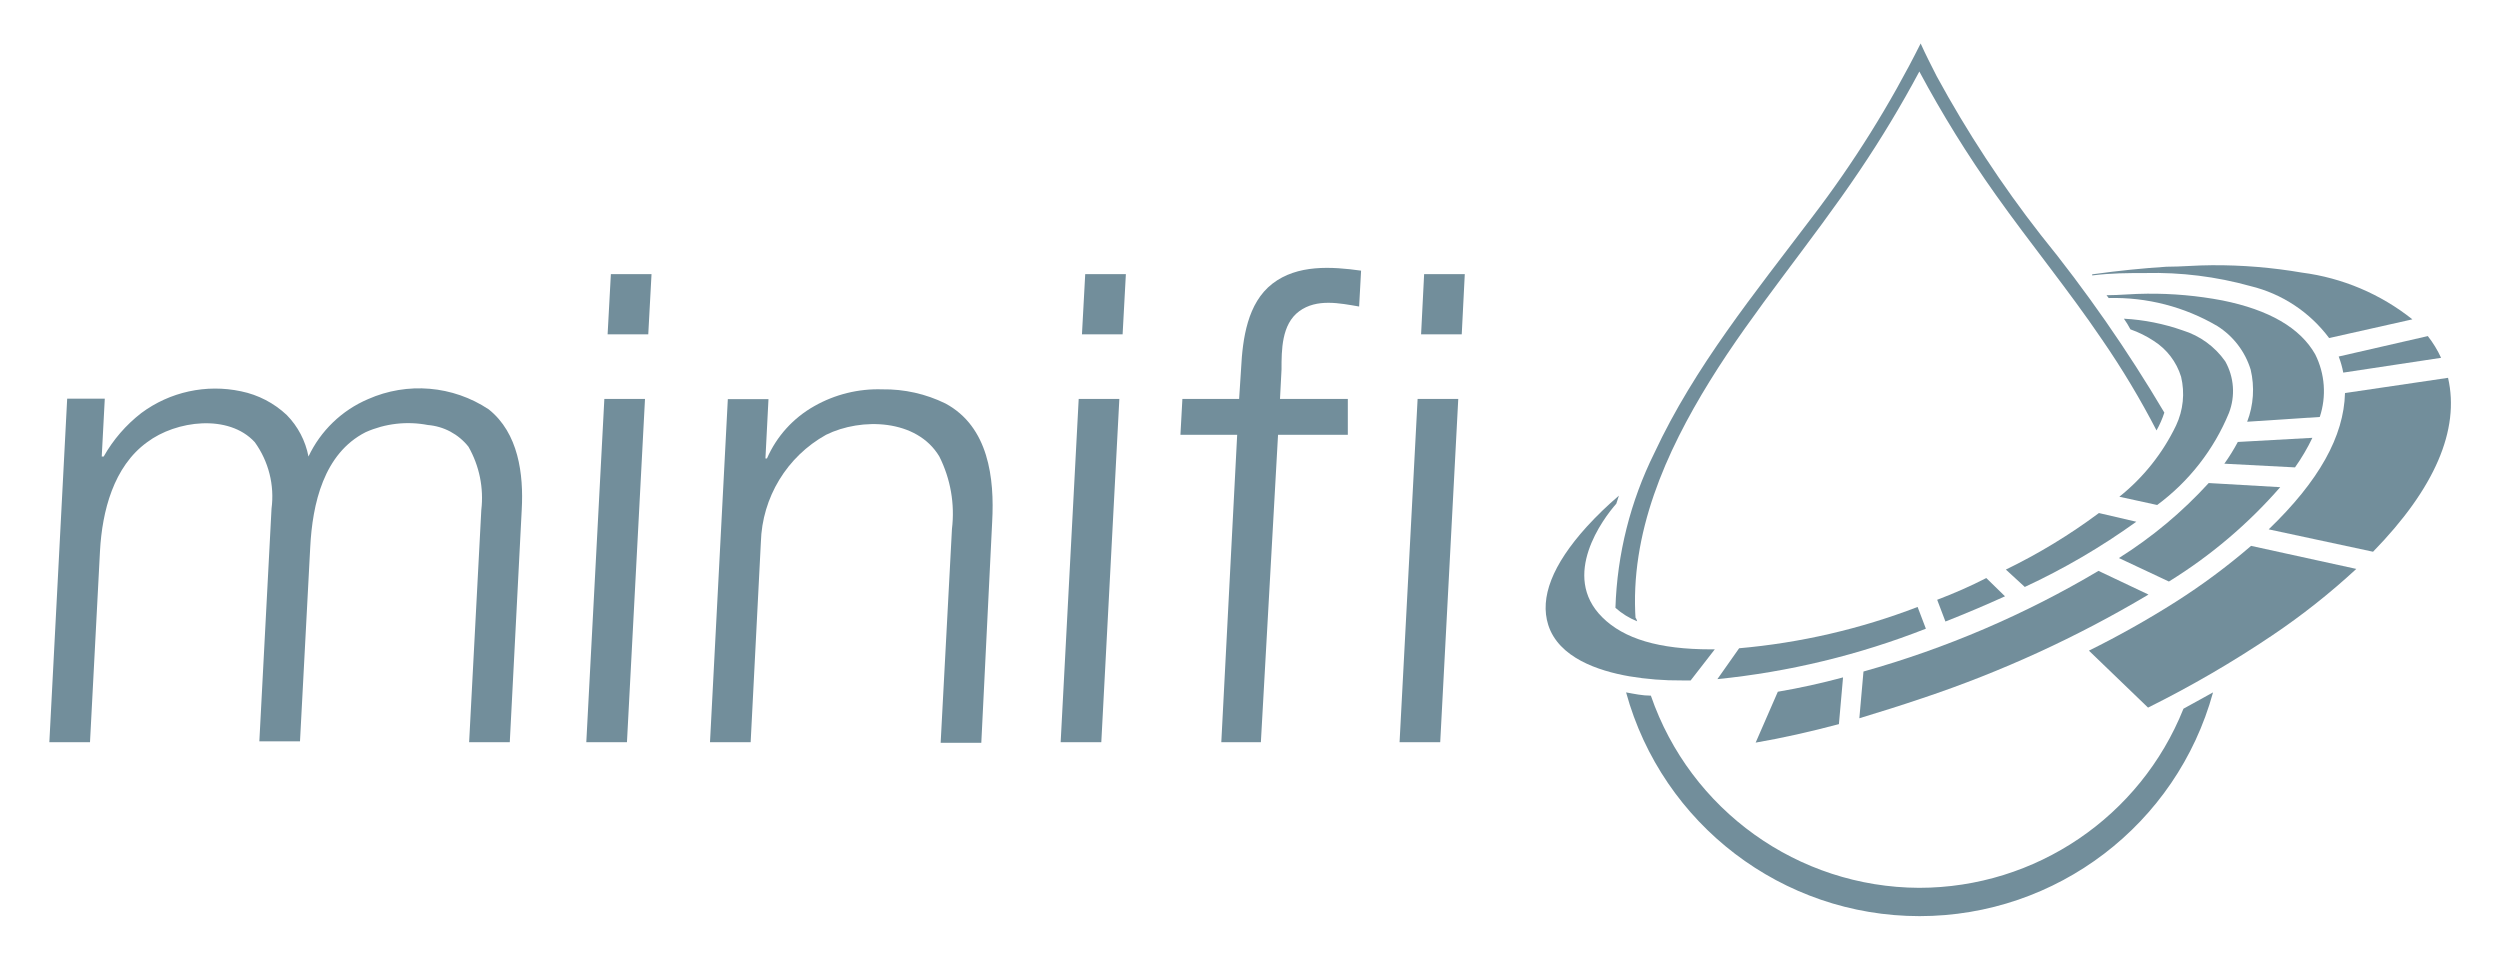
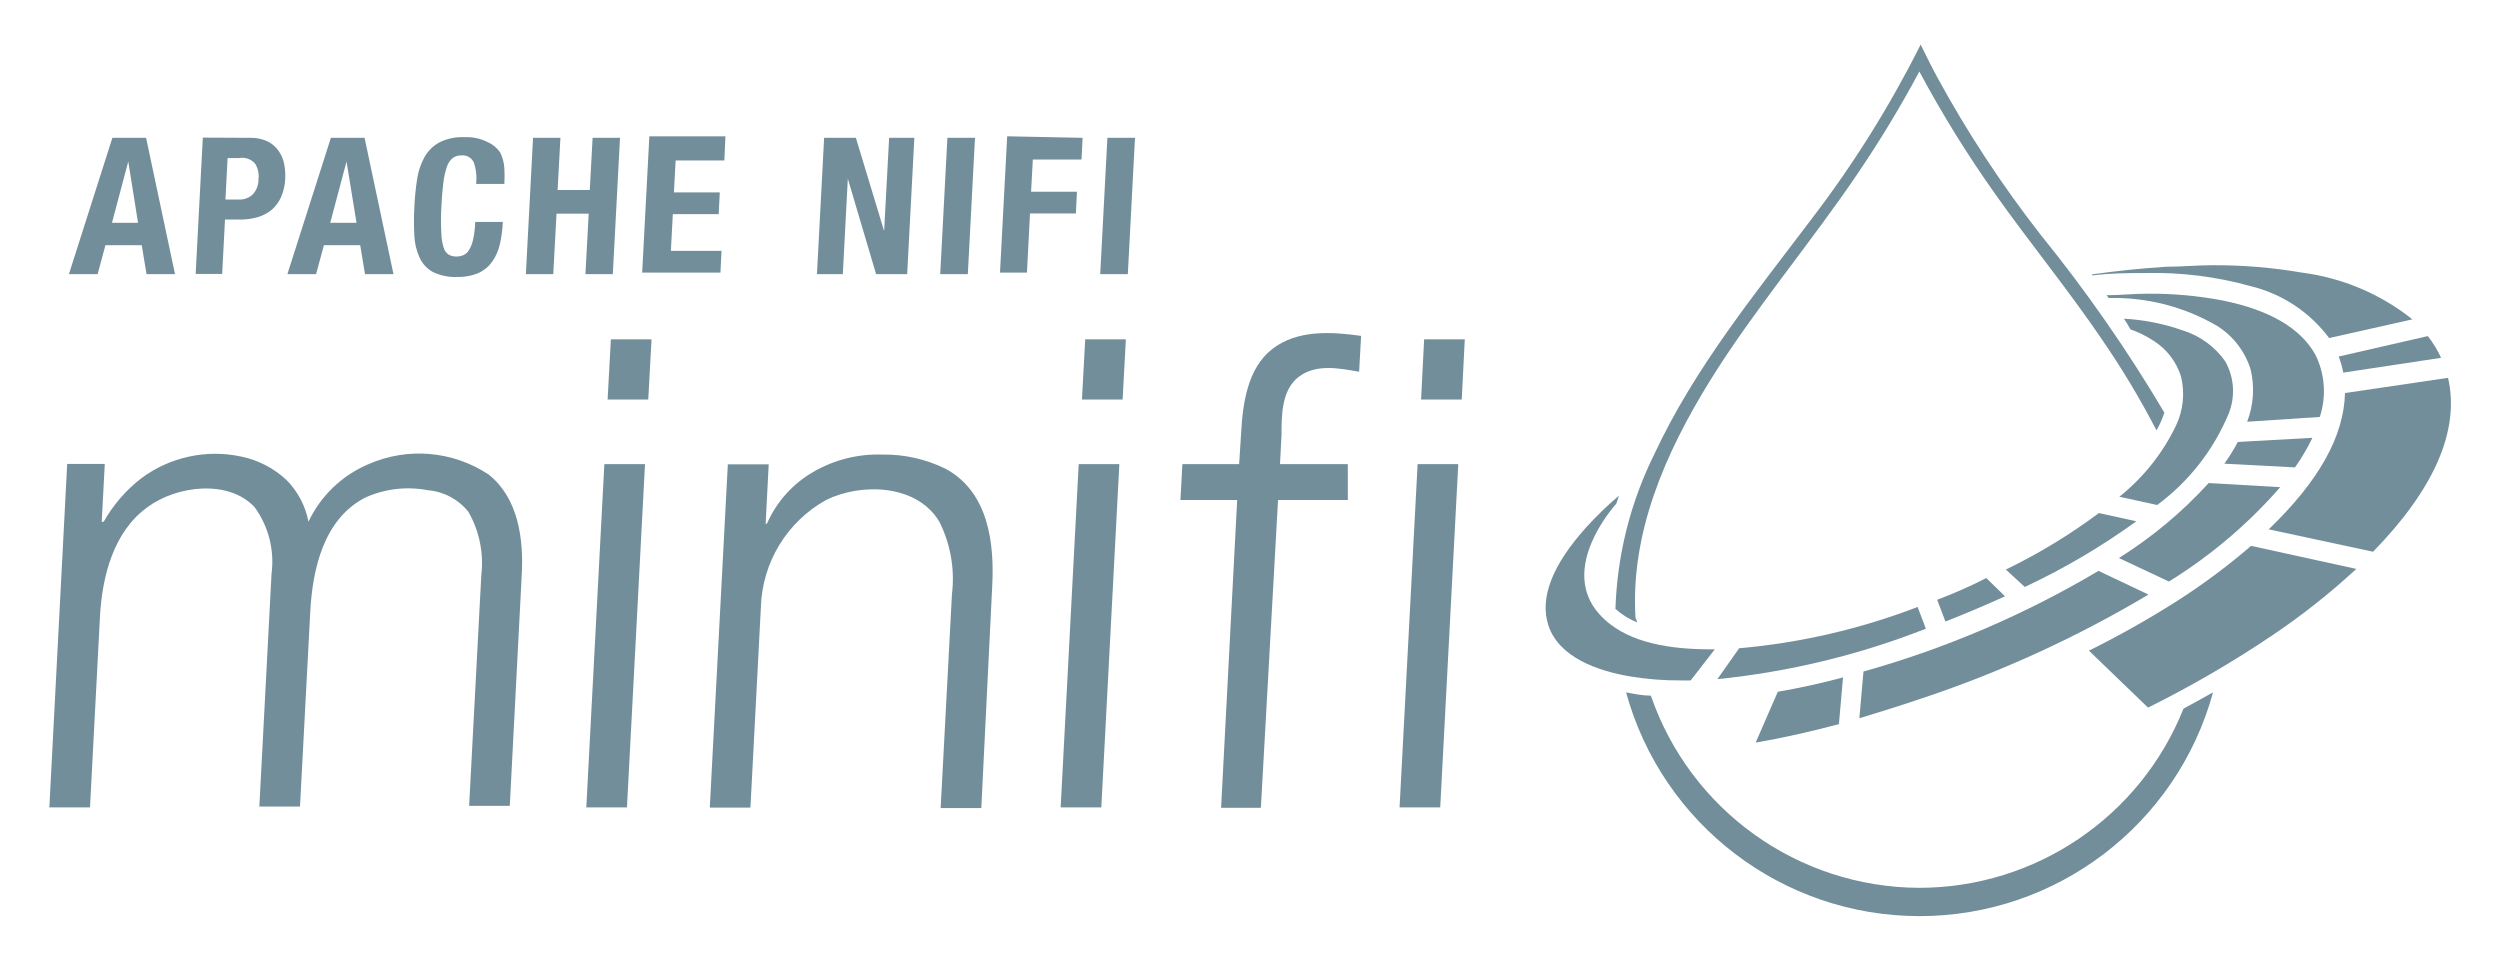
- <svg xmlns="http://www.w3.org/2000/svg" id="nifi-drop" viewBox="0 0 115 44">
+ <svg xmlns="http://www.w3.org/2000/svg" id="minifi" viewBox="0 0 115 44">
  <defs>
    <style>.cls-1{fill:#728e9b;}</style>
  </defs>
  <g id="minifi-logo-s">
-     <g id="drop">
-       <path class="cls-1" d="M75.24,28.53c-0.28-4,1.39-7.73,3.41-11s4.69-6.4,6.9-9.69a52.11,52.11,0,0,0,2.74-4.55,53,53,0,0,0,3.5,5.65c1.6,2.26,3.36,4.4,4.91,6.69a38.9,38.9,0,0,1,2.5,4.17,4.51,4.51,0,0,0,.36-0.82,67.74,67.74,0,0,0-5.69-8.18,53.07,53.07,0,0,1-4.78-7.29C88.83,3,88.57,2.49,88.35,2a50.11,50.11,0,0,1-5,8c-2.62,3.47-5.4,6.87-7.25,10.84a17.26,17.26,0,0,0-1.79,7.12,3.4,3.4,0,0,0,1,.62C75.22,28.22,75,28.42,75.24,28.53Z" />
-       <path class="cls-1" d="M88.28,40.84A13.11,13.11,0,0,1,75.94,32c-0.38,0-.76-0.08-1.14-0.15a14,14,0,0,0,27,0l-1.36.75A13.1,13.1,0,0,1,88.28,40.84Z" />
-     </g>
-     <g id="type-rings">
-       <polygon class="cls-1" points="27.95 15.38 29.82 15.38 29.97 12.61 28.1 12.61 27.95 15.38" />
-       <polygon class="cls-1" points="49.77 15.38 51.64 15.38 51.79 12.61 49.92 12.61 49.77 15.38" />
-       <path class="cls-1" d="M4.6,25.34c0.1-1.82.62-3.88,2.17-5,1.33-1,3.75-1.31,4.95,0a4.27,4.27,0,0,1,.77,3.06l-0.56,10.7H13.8l0.47-8.92c0.1-2,.62-4.32,2.55-5.3a4.8,4.8,0,0,1,2.86-.33,2.66,2.66,0,0,1,1.87,1,4.75,4.75,0,0,1,.59,2.91L21.58,34.14h1.87L24,23.44c0.09-1.63-.15-3.52-1.52-4.61a5.79,5.79,0,0,0-5.55-.47A5.35,5.35,0,0,0,14.19,21a3.72,3.72,0,0,0-1-1.91A4.34,4.34,0,0,0,11.09,18,5.7,5.7,0,0,0,6.5,19,6.68,6.68,0,0,0,4.77,21H4.68l0.14-2.66H3.09L2.27,34.14H4.14Z" />
-       <path class="cls-1" d="M35,24.94A5.84,5.84,0,0,1,38,20c1.62-.8,4.18-0.73,5.21,1a5.85,5.85,0,0,1,.58,3.33l-0.52,9.84h1.87L45.64,24c0.11-2-.16-4.37-2.15-5.44a6.37,6.37,0,0,0-2.9-.65,5.93,5.93,0,0,0-3.13.77,5.1,5.1,0,0,0-2.18,2.41H35.21l0.14-2.73H33.48L32.66,34.14h1.87Z" />
-       <path class="cls-1" d="M58.79,20H62L62,18.35H58.88L58.95,17c0-.9,0-2.08.81-2.68s1.88-.37,2.76-0.22l0.09-1.65c-1.36-.19-2.93-0.29-4.08.6s-1.37,2.53-1.44,3.91L57,18.35H54.39L54.3,20h2.61L56.18,34.14H58Z" />
-       <polygon class="cls-1" points="29.67 18.35 27.8 18.35 26.97 34.14 28.84 34.14 29.67 18.35" />
-       <polygon class="cls-1" points="51.49 18.35 49.62 18.35 48.79 34.14 50.66 34.14 51.49 18.35" />
-       <polygon class="cls-1" points="67.08 18.35 65.21 18.35 64.38 34.14 66.25 34.14 67.08 18.35" />
-       <polygon class="cls-1" points="65.37 15.38 67.24 15.38 67.38 12.61 65.51 12.61 65.37 15.38" />
-       <path class="cls-1" d="M107.79,17.14a4.24,4.24,0,0,0-.21-0.74l4.1-.94a5,5,0,0,1,.61,1Z" />
-       <path class="cls-1" d="M104.36,24.35c2.31-2.22,3.46-4.28,3.51-6.27l4.74-.7c0.55,2.39-.61,5.09-3.45,8Z" />
-       <path class="cls-1" d="M96.09,29.93a43.66,43.66,0,0,0,4-2.25,29.93,29.93,0,0,0,3.46-2.57l4.84,1.06a32,32,0,0,1-3.87,3.06,50.29,50.29,0,0,1-5.71,3.32Z" />
-       <path class="cls-1" d="M81.78,31.82c1-.17,2-0.39,3-0.66l-0.19,2.15c-1.32.35-2.6,0.64-3.83,0.85Z" />
-       <path class="cls-1" d="M85.72,30.89a44.86,44.86,0,0,0,10.81-4.63l2.3,1.09a53.18,53.18,0,0,1-10.38,4.76c-1,.34-2,0.65-2.92.93Z" />
-       <path class="cls-1" d="M102.32,21.33a9,9,0,0,0,.62-1l3.43-.19a9.34,9.34,0,0,1-.8,1.36Z" />
-       <path class="cls-1" d="M97.47,25.67a20,20,0,0,0,4.13-3.45l3.29,0.19a22.44,22.44,0,0,1-5.12,4.34Z" />
-       <path class="cls-1" d="M92.27,26.2a26.58,26.58,0,0,0,4.28-2.6L98.27,24A31.47,31.47,0,0,1,93.14,27Z" />
-       <path class="cls-1" d="M89.11,27.59c0.79-.3,1.54-0.63,2.26-1l0.86,0.84c-0.88.4-1.8,0.79-2.74,1.16Z" />
-       <path class="cls-1" d="M80,29.82a30.26,30.26,0,0,0,8.21-1.9l0.38,1A36.13,36.13,0,0,1,79,31.24Z" />
-       <path class="cls-1" d="M107.14,15.55a6.39,6.39,0,0,0-3.62-2.39,16.51,16.51,0,0,0-4.83-.6c-0.77,0-1.57,0-2.45.11l0-.05c1.21-.17,2.33-0.28,3.41-0.35,0.7,0,1.4-.07,2.1-0.07a23.55,23.55,0,0,1,4.14.34,10.26,10.26,0,0,1,5.08,2.15Z" />
-       <path class="cls-1" d="M103.37,19.4a4.07,4.07,0,0,0,.16-2.4A3.63,3.63,0,0,0,102,15a9.38,9.38,0,0,0-5-1.29l-0.1-.13c0.62,0,1.24-.07,1.87-0.07a17.56,17.56,0,0,1,3.46.31c2.14,0.43,3.58,1.26,4.27,2.48l0,0a3.78,3.78,0,0,1,.21,2.88Z" />
-       <path class="cls-1" d="M97.49,22.85a9.4,9.4,0,0,0,2.61-3.28,3.4,3.4,0,0,0,.23-2.24,3,3,0,0,0-1.26-1.65A4.9,4.9,0,0,0,98,15.15a4.29,4.29,0,0,0-.3-0.49,9.73,9.73,0,0,1,2.71.54,3.74,3.74,0,0,1,1.95,1.42,2.79,2.79,0,0,1,.17,2.38,10,10,0,0,1-3.3,4.23Z" />
-       <path class="cls-1" d="M77.36,31.3a13.82,13.82,0,0,1-2.41-.19c-1.44-.25-3.25-0.86-3.73-2.36-0.4-1.26.19-2.77,1.76-4.51a16.57,16.57,0,0,1,1.49-1.44l-0.12.37c-0.61.69-2.57,3.31-.65,5.22,1,1,2.62,1.48,5,1.48h0.18L77.77,31.3H77.36Z" />
-     </g>
+     <path class="cls-1" d="M75.24,28.53c-.28-4,1.39-7.73,3.41-11s4.69-6.4,6.9-9.69a52.11,52.11,0,0,0,2.74-4.55,53,53,0,0,0,3.5,5.65c1.6,2.26,3.36,4.4,4.91,6.69a38.9,38.9,0,0,1,2.5,4.17,4.51,4.51,0,0,0,.36-.82,67.74,67.74,0,0,0-5.69-8.18,53.07,53.07,0,0,1-4.78-7.29c-.26-.48-.51-1-.74-1.46a50.11,50.11,0,0,1-5,8c-2.62,3.47-5.4,6.87-7.25,10.84a17.26,17.26,0,0,0-1.79,7.12,3.4,3.4,0,0,0,1,.62C75.22,28.22,75,28.42,75.24,28.53Z" />
+     <path class="cls-1" d="M88.28,40.84A13.11,13.11,0,0,1,75.94,32c-.38,0-.76-.08-1.14-.15a14,14,0,0,0,27,0l-1.36.75A13.1,13.1,0,0,1,88.28,40.84Z" />
+     <polygon class="cls-1" points="27.95 18.38 29.82 18.38 29.97 15.61 28.1 15.61 27.95 18.38" />
+     <polygon class="cls-1" points="49.77 18.38 51.64 18.38 51.79 15.61 49.92 15.61 49.77 18.38" />
+     <path class="cls-1" d="M4.6,28.34c.1-1.82.62-3.88,2.17-5,1.33-1,3.75-1.31,4.95,0a4.27,4.27,0,0,1,.77,3.06l-.56,10.7H13.8l.47-8.92c.1-2,.62-4.32,2.55-5.3a4.8,4.8,0,0,1,2.86-.33,2.66,2.66,0,0,1,1.87,1,4.75,4.75,0,0,1,.59,2.91l-.56,10.61h1.87L24,26.44c.09-1.63-.15-3.52-1.52-4.61a5.79,5.79,0,0,0-5.55-.47A5.35,5.35,0,0,0,14.19,24a3.72,3.72,0,0,0-1-1.91A4.34,4.34,0,0,0,11.09,21,5.7,5.7,0,0,0,6.5,22,6.68,6.68,0,0,0,4.77,24H4.68l.14-2.66H3.09L2.27,37.14H4.14Z" />
+     <path class="cls-1" d="M35,27.94A5.84,5.84,0,0,1,38,23c1.62-.8,4.18-.73,5.21,1a5.85,5.85,0,0,1,.58,3.33l-.52,9.84h1.87L45.64,27c.11-2-.16-4.37-2.15-5.44a6.37,6.37,0,0,0-2.9-.65,5.93,5.93,0,0,0-3.13.77,5.1,5.1,0,0,0-2.18,2.41h-.06l.14-2.73H33.48l-.83,15.79h1.87Z" />
+     <path class="cls-1" d="M58.79,23H62L62,21.35H58.88L58.95,20c0-.9,0-2.08.81-2.68s1.88-.37,2.76-.22l.09-1.65c-1.36-.19-2.93-.29-4.08.6s-1.37,2.53-1.44,3.91L57,21.35H54.39L54.3,23h2.61l-.74,14.16H58Z" />
+     <polygon class="cls-1" points="29.67 21.35 27.8 21.35 26.97 37.14 28.84 37.14 29.67 21.35" />
+     <polygon class="cls-1" points="51.49 21.35 49.62 21.35 48.79 37.14 50.66 37.14 51.49 21.35" />
+     <polygon class="cls-1" points="67.08 21.35 65.21 21.35 64.38 37.14 66.25 37.14 67.08 21.35" />
+     <polygon class="cls-1" points="65.37 18.38 67.24 18.38 67.38 15.61 65.51 15.61 65.37 18.38" />
+     <path class="cls-1" d="M107.79,17.14a4.24,4.24,0,0,0-.21-.74l4.1-.94a5,5,0,0,1,.61,1Z" />
+     <path class="cls-1" d="M104.36,24.35c2.31-2.22,3.46-4.28,3.51-6.27l4.74-.7c.55,2.39-.61,5.09-3.45,8Z" />
+     <path class="cls-1" d="M96.09,29.93a43.66,43.66,0,0,0,4-2.25,29.93,29.93,0,0,0,3.46-2.57l4.84,1.06a32,32,0,0,1-3.87,3.06,50.29,50.29,0,0,1-5.71,3.32Z" />
+     <path class="cls-1" d="M81.78,31.82c1-.17,2-.39,3-.66l-.19,2.15c-1.32.35-2.6.64-3.83.85Z" />
+     <path class="cls-1" d="M85.72,30.89a44.86,44.86,0,0,0,10.81-4.63l2.3,1.09a53.18,53.18,0,0,1-10.38,4.76c-1,.34-2,.65-2.92.93Z" />
+     <path class="cls-1" d="M102.32,21.33a9,9,0,0,0,.62-1l3.43-.19a9.34,9.34,0,0,1-.8,1.36Z" />
+     <path class="cls-1" d="M97.47,25.67a20,20,0,0,0,4.13-3.45l3.29.19a22.44,22.44,0,0,1-5.12,4.34Z" />
+     <path class="cls-1" d="M92.27,26.2a26.58,26.58,0,0,0,4.28-2.6l1.72.38A31.47,31.47,0,0,1,93.14,27Z" />
+     <path class="cls-1" d="M89.11,27.59c.79-.3,1.54-.63,2.26-1l.86.84c-.88.4-1.8.79-2.74,1.16Z" />
+     <path class="cls-1" d="M80,29.82a30.26,30.26,0,0,0,8.21-1.9l.38,1A36.13,36.13,0,0,1,79,31.24Z" />
+     <path class="cls-1" d="M107.14,15.55a6.39,6.39,0,0,0-3.62-2.39,16.51,16.51,0,0,0-4.83-.6c-.77,0-1.57,0-2.45.11l0-.05c1.21-.17,2.33-.28,3.41-.35.7,0,1.4-.07,2.1-.07a23.55,23.55,0,0,1,4.14.34,10.26,10.26,0,0,1,5.08,2.15Z" />
+     <path class="cls-1" d="M103.37,19.4a4.07,4.07,0,0,0,.16-2.4A3.63,3.63,0,0,0,102,15a9.38,9.38,0,0,0-5-1.29l-.1-.13c.62,0,1.24-.07,1.87-.07a17.56,17.56,0,0,1,3.46.31c2.14.43,3.58,1.26,4.27,2.48l0,0a3.78,3.78,0,0,1,.21,2.88Z" />
+     <path class="cls-1" d="M97.49,22.85a9.4,9.4,0,0,0,2.61-3.28,3.4,3.4,0,0,0,.23-2.24,3,3,0,0,0-1.26-1.65A4.9,4.9,0,0,0,98,15.15a4.29,4.29,0,0,0-.3-.49,9.73,9.73,0,0,1,2.71.54,3.74,3.74,0,0,1,1.95,1.42,2.79,2.79,0,0,1,.17,2.38,10,10,0,0,1-3.3,4.23Z" />
+     <path class="cls-1" d="M77.36,31.3a13.82,13.82,0,0,1-2.41-.19c-1.44-.25-3.25-.86-3.73-2.36-.4-1.26.19-2.77,1.76-4.51a16.57,16.57,0,0,1,1.49-1.44l-.12.37c-.61.69-2.57,3.31-.65,5.22,1,1,2.62,1.48,5,1.48h.18L77.77,31.3Z" />
+     <path class="cls-1" d="M6.72,6.34l1.33,6.27H6.74l-.22-1.33H4.85l-.36,1.33H3.17l2-6.27Zm-.37,3.91L5.9,7.43h0l-.75,2.82Z" />
+     <path class="cls-1" d="M11.5,6.34a1.77,1.77,0,0,1,.8.16,1.38,1.38,0,0,1,.51.43,1.58,1.58,0,0,1,.26.6,2.74,2.74,0,0,1,.05.69,2.31,2.31,0,0,1-.19.84,1.65,1.65,0,0,1-.43.59,1.81,1.81,0,0,1-.65.34,2.8,2.8,0,0,1-.82.11h-.68l-.13,2.5H9l.33-6.27ZM11,9.18a.88.88,0,0,0,.62-.23,1,1,0,0,0,.27-.71,1.07,1.07,0,0,0-.16-.72A.79.79,0,0,0,11,7.27h-.53l-.1,1.91Z" />
+     <path class="cls-1" d="M16.77,6.34l1.33,6.27H16.79l-.22-1.33H14.9l-.36,1.33H13.22l2-6.27Zm-.37,3.91-.46-2.82h0l-.75,2.82Z" />
+     <path class="cls-1" d="M21.79,7.46a.57.57,0,0,0-.58-.31.62.62,0,0,0-.4.13.9.9,0,0,0-.26.41,3.61,3.61,0,0,0-.16.75q-.06.46-.09,1.13a10.91,10.91,0,0,0,0,1.15,2.47,2.47,0,0,0,.11.68.58.58,0,0,0,.24.32.71.71,0,0,0,.35.08.86.86,0,0,0,.31-.06.57.57,0,0,0,.26-.23,1.57,1.57,0,0,0,.19-.48,4.44,4.44,0,0,0,.1-.82h1.27a5.77,5.77,0,0,1-.13,1,2.31,2.31,0,0,1-.34.8,1.59,1.59,0,0,1-.63.54,2.36,2.36,0,0,1-1,.19,2.31,2.31,0,0,1-1.12-.23,1.43,1.43,0,0,1-.61-.66,2.78,2.78,0,0,1-.24-1,11.93,11.93,0,0,1,0-1.32,12.13,12.13,0,0,1,.13-1.31,3,3,0,0,1,.34-1,1.75,1.75,0,0,1,.68-.67,2.35,2.35,0,0,1,1.15-.24,2.12,2.12,0,0,1,1.06.22A1.39,1.39,0,0,1,23,7a1.84,1.84,0,0,1,.2.73,6,6,0,0,1,0,.73H21.9A2.23,2.23,0,0,0,21.79,7.46Z" />
+     <path class="cls-1" d="M25.78,6.34l-.13,2.4h1.48l.13-2.4h1.26l-.33,6.27H26.93l.15-2.78H25.6l-.15,2.78H24.19l.33-6.27Z" />
+     <path class="cls-1" d="M33.32,7.38H31.08L31,8.85h2.11l-.05,1H30.95l-.09,1.69h2.33l-.05,1H29.54l.33-6.27h3.5Z" />
+     <path class="cls-1" d="M40.67,10.63h0l.23-4.29h1.16l-.33,6.27H40.3L39,8.22h0l-.23,4.39H37.58l.33-6.27h1.46Z" />
+     <path class="cls-1" d="M43.58,6.34h1.27l-.33,6.27H43.25Z" />
+     <path class="cls-1" d="M49.8,6.34l-.05,1H47.51l-.08,1.48h2.11l-.05,1H47.38l-.14,2.72H46l.33-6.27Z" />
+     <path class="cls-1" d="M50.94,6.34h1.27l-.33,6.27H50.61Z" />
  </g>
</svg>
